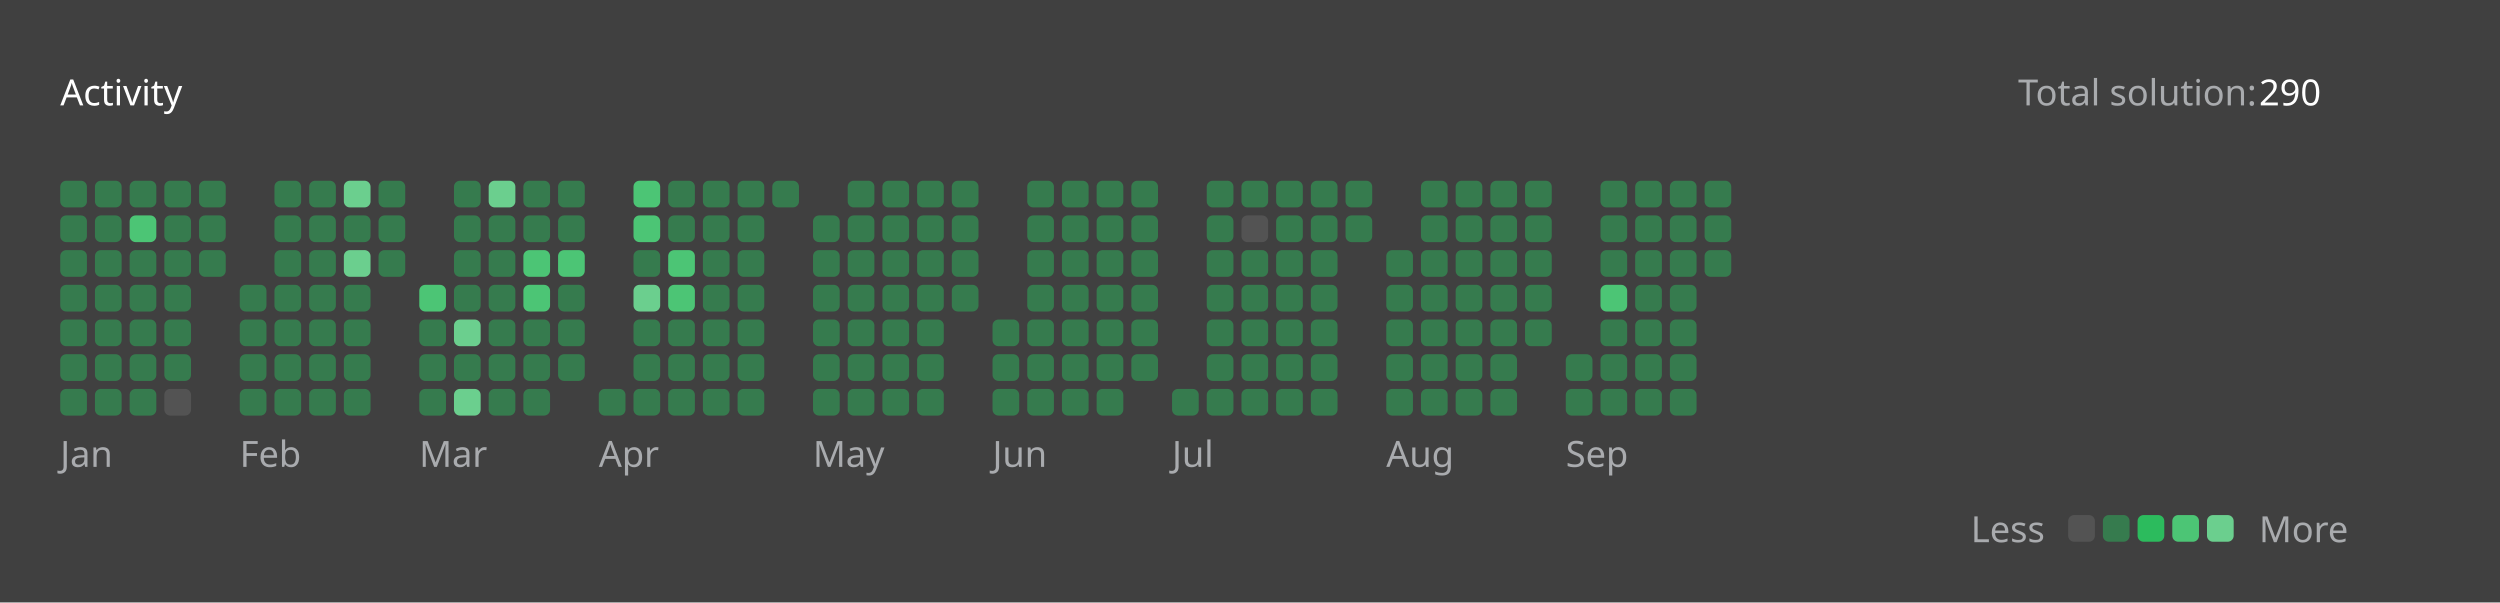
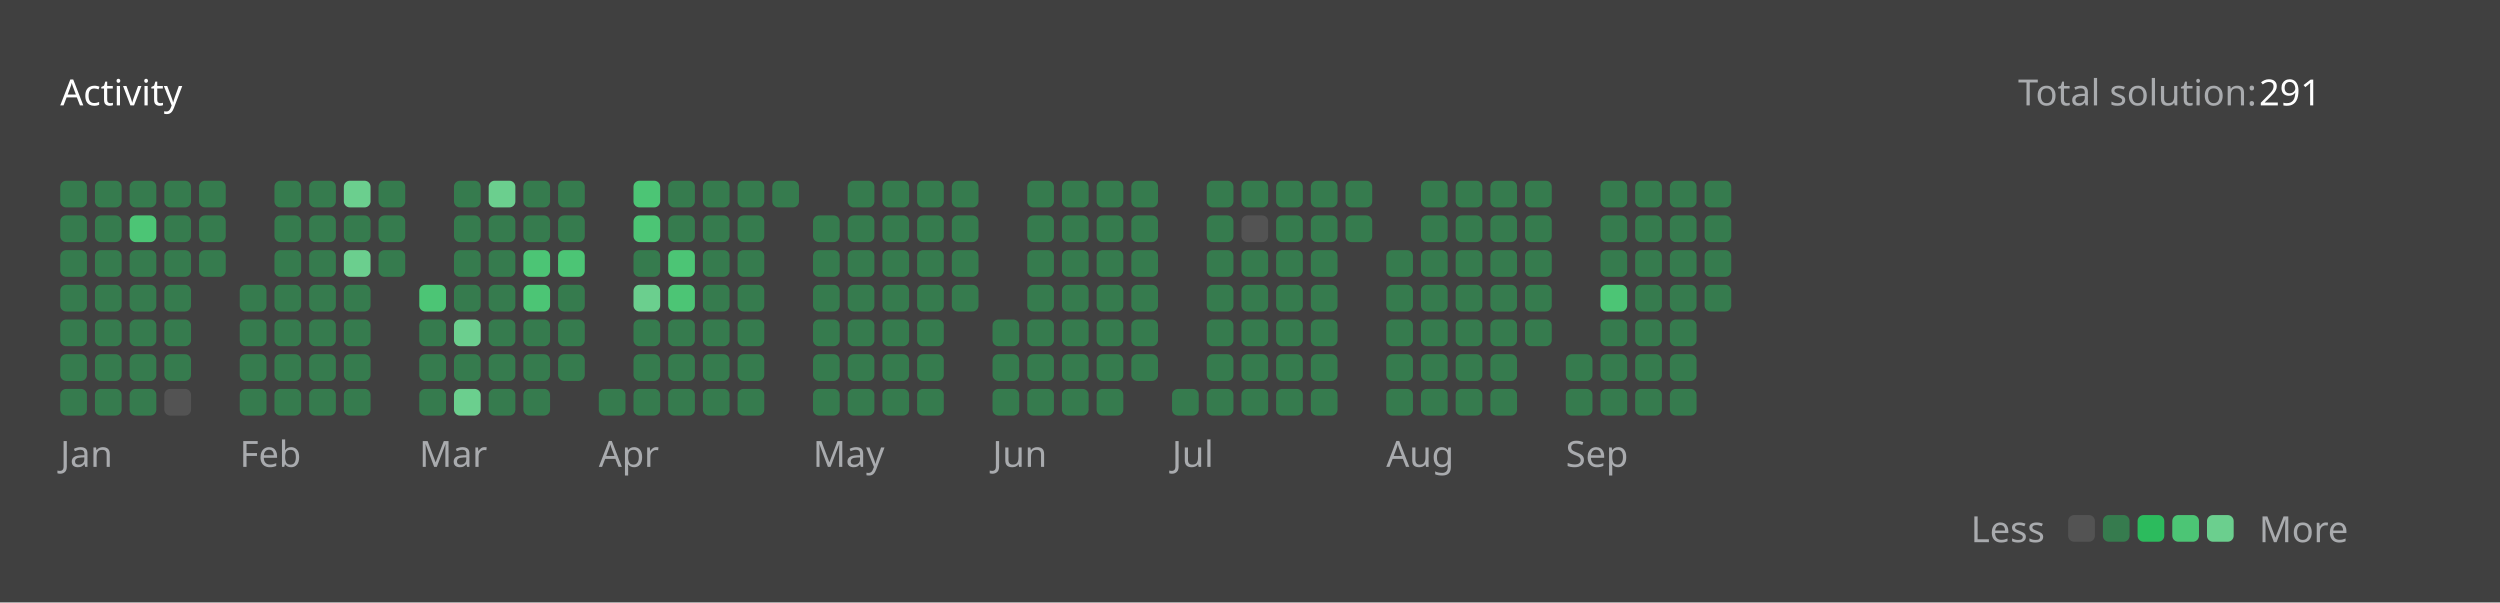
<svg xmlns="http://www.w3.org/2000/svg" version="1.1" height="200" width="830" viewBox="0 0 830 200">
  <style>*{font-family: "Segoe UI", Tahoma, Geneva, Verdana, sans-serif;}</style>
  <style>.title{font-weight: 500;font-size: 1rem;}</style>
  <style>.rotate-90{transform: rotate(-90deg);transform-origin: center;transform-box: fill-box;}</style>
  <style>.state{font-size: .75rem;}</style>
  <style>.light{color: #ffffff;fill: #ffffff;}</style>
  <style>.light-gray{color: #eff2f699;fill: #eff2f699;}</style>
  <style>.dark-gray{color: #ebebf54d;fill: #ebebf54d;}</style>
  <style>.gray{color: #747474;fill: #747474;}</style>
  <style>.orange{color: #ffa116;fill: #ffa116;}</style>
  <style>.background{color: #404040;fill: #404040;}</style>
  <style>.level-1-block{fill: #ffffff1a;}</style>
  <style>.level-2-block{fill: #2cb55d80;}</style>
  <style>.level-3-block{fill: #2cbb5dff;}</style>
  <style>.level-4-block{fill: #4cc575ff;}</style>
  <style>.level-5-block{fill: #6bcf8eff;}</style>
  <rect fill="#404040" x="0" y="0" width="830" height="200" rx="0.5rem" />
  <g text-anchor="start" text-decoration="1" class="title">
    <text x="20" y="35">
      <tspan class="light">Activity</tspan>
      <tspan class="orange" />
    </text>
  </g>
  <g class="state">
    <text x="670" y="35" class="light-gray"> Total solution: </text>
-     <text x="750" y="35" class="light"> 290 </text>
+     <text x="750" y="35" class="light"> 291 </text>
    <text x="678.88" y="180" class="light-gray" text-anchor="end">Less</text>
    <rect x="686.64" y="171" width="8.86" height="8.86" rx="2" ry="2" class="level-1-block" />
    <rect x="698.16" y="171" width="8.86" height="8.86" rx="2" ry="2" class="level-2-block" />
    <rect x="709.68" y="171" width="8.86" height="8.86" rx="2" ry="2" class="level-3-block" />
    <rect x="721.2" y="171" width="8.86" height="8.86" rx="2" ry="2" class="level-4-block" />
    <rect x="732.72" y="171" width="8.86" height="8.86" rx="2" ry="2" class="level-5-block" />
    <text x="750" y="180" class="light-gray">More</text>
  </g>
  <g x="20" y="60">
    <g x="20" y="60">
      <g x="20.0" y="60">
        <rect x="20.0" y="60.0" width="8.86" height="8.86" rx="2" ry="2" class="level-2-block" />
        <rect x="20.0" y="71.52" width="8.86" height="8.86" rx="2" ry="2" class="level-2-block" />
        <rect x="20.0" y="83.04" width="8.86" height="8.86" rx="2" ry="2" class="level-2-block" />
        <rect x="20.0" y="94.56" width="8.86" height="8.86" rx="2" ry="2" class="level-2-block" />
        <rect x="20.0" y="106.08" width="8.86" height="8.86" rx="2" ry="2" class="level-2-block" />
        <rect x="20.0" y="117.6" width="8.86" height="8.86" rx="2" ry="2" class="level-2-block" />
        <rect x="20.0" y="129.12" width="8.86" height="8.86" rx="2" ry="2" class="level-2-block" />
      </g>
      <g x="31.52" y="60">
        <rect x="31.52" y="60.0" width="8.86" height="8.86" rx="2" ry="2" class="level-2-block" />
        <rect x="31.52" y="71.52" width="8.86" height="8.86" rx="2" ry="2" class="level-2-block" />
        <rect x="31.52" y="83.04" width="8.86" height="8.86" rx="2" ry="2" class="level-2-block" />
        <rect x="31.52" y="94.56" width="8.86" height="8.86" rx="2" ry="2" class="level-2-block" />
        <rect x="31.52" y="106.08" width="8.86" height="8.86" rx="2" ry="2" class="level-2-block" />
        <rect x="31.52" y="117.6" width="8.86" height="8.86" rx="2" ry="2" class="level-2-block" />
        <rect x="31.52" y="129.12" width="8.86" height="8.86" rx="2" ry="2" class="level-2-block" />
      </g>
      <g x="43.04" y="60">
        <rect x="43.04" y="60.0" width="8.86" height="8.86" rx="2" ry="2" class="level-2-block" />
        <rect x="43.04" y="71.52" width="8.86" height="8.86" rx="2" ry="2" class="level-4-block" />
        <rect x="43.04" y="83.04" width="8.86" height="8.86" rx="2" ry="2" class="level-2-block" />
        <rect x="43.04" y="94.56" width="8.86" height="8.86" rx="2" ry="2" class="level-2-block" />
        <rect x="43.04" y="106.08" width="8.86" height="8.86" rx="2" ry="2" class="level-2-block" />
        <rect x="43.04" y="117.6" width="8.86" height="8.86" rx="2" ry="2" class="level-2-block" />
        <rect x="43.04" y="129.12" width="8.86" height="8.86" rx="2" ry="2" class="level-2-block" />
      </g>
      <g x="54.56" y="60">
        <rect x="54.56" y="60.0" width="8.86" height="8.86" rx="2" ry="2" class="level-2-block" />
        <rect x="54.56" y="71.52" width="8.86" height="8.86" rx="2" ry="2" class="level-2-block" />
        <rect x="54.56" y="83.04" width="8.86" height="8.86" rx="2" ry="2" class="level-2-block" />
        <rect x="54.56" y="94.56" width="8.86" height="8.86" rx="2" ry="2" class="level-2-block" />
        <rect x="54.56" y="106.08" width="8.86" height="8.86" rx="2" ry="2" class="level-2-block" />
        <rect x="54.56" y="117.6" width="8.86" height="8.86" rx="2" ry="2" class="level-2-block" />
        <rect x="54.56" y="129.12" width="8.86" height="8.86" rx="2" ry="2" class="level-1-block" />
      </g>
      <g x="66.08" y="60">
        <rect x="66.08" y="60.0" width="8.86" height="8.86" rx="2" ry="2" class="level-2-block" />
        <rect x="66.08" y="71.52" width="8.86" height="8.86" rx="2" ry="2" class="level-2-block" />
        <rect x="66.08" y="83.04" width="8.86" height="8.86" rx="2" ry="2" class="level-2-block" />
      </g>
      <text x="20.0" y="155" class="light-gray state">Jan</text>
    </g>
  </g>
  <g x="79.6" y="60">
    <g x="79.6" y="60">
      <g x="79.6" y="60">
        <rect x="79.6" y="94.56" width="8.86" height="8.86" rx="2" ry="2" class="level-2-block" />
        <rect x="79.6" y="106.08" width="8.86" height="8.86" rx="2" ry="2" class="level-2-block" />
        <rect x="79.6" y="117.6" width="8.86" height="8.86" rx="2" ry="2" class="level-2-block" />
        <rect x="79.6" y="129.12" width="8.86" height="8.86" rx="2" ry="2" class="level-2-block" />
      </g>
      <g x="91.12" y="60">
        <rect x="91.12" y="60.0" width="8.86" height="8.86" rx="2" ry="2" class="level-2-block" />
        <rect x="91.12" y="71.52" width="8.86" height="8.86" rx="2" ry="2" class="level-2-block" />
        <rect x="91.12" y="83.04" width="8.86" height="8.86" rx="2" ry="2" class="level-2-block" />
        <rect x="91.12" y="94.56" width="8.86" height="8.86" rx="2" ry="2" class="level-2-block" />
        <rect x="91.12" y="106.08" width="8.86" height="8.86" rx="2" ry="2" class="level-2-block" />
        <rect x="91.12" y="117.6" width="8.86" height="8.86" rx="2" ry="2" class="level-2-block" />
        <rect x="91.12" y="129.12" width="8.86" height="8.86" rx="2" ry="2" class="level-2-block" />
      </g>
      <g x="102.64" y="60">
        <rect x="102.64" y="60.0" width="8.86" height="8.86" rx="2" ry="2" class="level-2-block" />
        <rect x="102.64" y="71.52" width="8.86" height="8.86" rx="2" ry="2" class="level-2-block" />
        <rect x="102.64" y="83.04" width="8.86" height="8.86" rx="2" ry="2" class="level-2-block" />
        <rect x="102.64" y="94.56" width="8.86" height="8.86" rx="2" ry="2" class="level-2-block" />
        <rect x="102.64" y="106.08" width="8.86" height="8.86" rx="2" ry="2" class="level-2-block" />
        <rect x="102.64" y="117.6" width="8.86" height="8.86" rx="2" ry="2" class="level-2-block" />
        <rect x="102.64" y="129.12" width="8.86" height="8.86" rx="2" ry="2" class="level-2-block" />
      </g>
      <g x="114.16" y="60">
        <rect x="114.16" y="60.0" width="8.86" height="8.86" rx="2" ry="2" class="level-5-block" />
        <rect x="114.16" y="71.52" width="8.86" height="8.86" rx="2" ry="2" class="level-2-block" />
        <rect x="114.16" y="83.04" width="8.86" height="8.86" rx="2" ry="2" class="level-5-block" />
        <rect x="114.16" y="94.56" width="8.86" height="8.86" rx="2" ry="2" class="level-2-block" />
        <rect x="114.16" y="106.08" width="8.86" height="8.86" rx="2" ry="2" class="level-2-block" />
        <rect x="114.16" y="117.6" width="8.86" height="8.86" rx="2" ry="2" class="level-2-block" />
        <rect x="114.16" y="129.12" width="8.86" height="8.86" rx="2" ry="2" class="level-2-block" />
      </g>
      <g x="125.68" y="60">
        <rect x="125.68" y="60.0" width="8.86" height="8.86" rx="2" ry="2" class="level-2-block" />
        <rect x="125.68" y="71.52" width="8.86" height="8.86" rx="2" ry="2" class="level-2-block" />
        <rect x="125.68" y="83.04" width="8.86" height="8.86" rx="2" ry="2" class="level-2-block" />
      </g>
      <text x="79.6" y="155" class="light-gray state">Feb</text>
    </g>
  </g>
  <g x="139.2" y="60">
    <g x="139.2" y="60">
      <g x="139.2" y="60">
        <rect x="139.2" y="94.56" width="8.86" height="8.86" rx="2" ry="2" class="level-4-block" />
        <rect x="139.2" y="106.08" width="8.86" height="8.86" rx="2" ry="2" class="level-2-block" />
        <rect x="139.2" y="117.6" width="8.86" height="8.86" rx="2" ry="2" class="level-2-block" />
        <rect x="139.2" y="129.12" width="8.86" height="8.86" rx="2" ry="2" class="level-2-block" />
      </g>
      <g x="150.72" y="60">
        <rect x="150.72" y="60.0" width="8.86" height="8.86" rx="2" ry="2" class="level-2-block" />
        <rect x="150.72" y="71.52" width="8.86" height="8.86" rx="2" ry="2" class="level-2-block" />
        <rect x="150.72" y="83.04" width="8.86" height="8.86" rx="2" ry="2" class="level-2-block" />
        <rect x="150.72" y="94.56" width="8.86" height="8.86" rx="2" ry="2" class="level-2-block" />
        <rect x="150.72" y="106.08" width="8.86" height="8.86" rx="2" ry="2" class="level-5-block" />
        <rect x="150.72" y="117.6" width="8.86" height="8.86" rx="2" ry="2" class="level-2-block" />
        <rect x="150.72" y="129.12" width="8.86" height="8.86" rx="2" ry="2" class="level-5-block" />
      </g>
      <g x="162.24" y="60">
        <rect x="162.24" y="60.0" width="8.86" height="8.86" rx="2" ry="2" class="level-5-block" />
        <rect x="162.24" y="71.52" width="8.86" height="8.86" rx="2" ry="2" class="level-2-block" />
        <rect x="162.24" y="83.04" width="8.86" height="8.86" rx="2" ry="2" class="level-2-block" />
        <rect x="162.24" y="94.56" width="8.86" height="8.86" rx="2" ry="2" class="level-2-block" />
        <rect x="162.24" y="106.08" width="8.86" height="8.86" rx="2" ry="2" class="level-2-block" />
        <rect x="162.24" y="117.6" width="8.86" height="8.86" rx="2" ry="2" class="level-2-block" />
        <rect x="162.24" y="129.12" width="8.86" height="8.86" rx="2" ry="2" class="level-2-block" />
      </g>
      <g x="173.76" y="60">
        <rect x="173.76" y="60.0" width="8.86" height="8.86" rx="2" ry="2" class="level-2-block" />
        <rect x="173.76" y="71.52" width="8.86" height="8.86" rx="2" ry="2" class="level-2-block" />
        <rect x="173.76" y="83.04" width="8.86" height="8.86" rx="2" ry="2" class="level-4-block" />
        <rect x="173.76" y="94.56" width="8.86" height="8.86" rx="2" ry="2" class="level-4-block" />
        <rect x="173.76" y="106.08" width="8.86" height="8.86" rx="2" ry="2" class="level-2-block" />
        <rect x="173.76" y="117.6" width="8.86" height="8.86" rx="2" ry="2" class="level-2-block" />
        <rect x="173.76" y="129.12" width="8.86" height="8.86" rx="2" ry="2" class="level-2-block" />
      </g>
      <g x="185.28" y="60">
        <rect x="185.28" y="60.0" width="8.86" height="8.86" rx="2" ry="2" class="level-2-block" />
        <rect x="185.28" y="71.52" width="8.86" height="8.86" rx="2" ry="2" class="level-2-block" />
        <rect x="185.28" y="83.04" width="8.86" height="8.86" rx="2" ry="2" class="level-4-block" />
        <rect x="185.28" y="94.56" width="8.86" height="8.86" rx="2" ry="2" class="level-2-block" />
        <rect x="185.28" y="106.08" width="8.86" height="8.86" rx="2" ry="2" class="level-2-block" />
        <rect x="185.28" y="117.6" width="8.86" height="8.86" rx="2" ry="2" class="level-2-block" />
      </g>
      <text x="139.2" y="155" class="light-gray state">Mar</text>
    </g>
  </g>
  <g x="198.8" y="60">
    <g x="198.8" y="60">
      <g x="198.8" y="60">
        <rect x="198.8" y="129.12" width="8.86" height="8.86" rx="2" ry="2" class="level-2-block" />
      </g>
      <g x="210.32" y="60">
        <rect x="210.32" y="60.0" width="8.86" height="8.86" rx="2" ry="2" class="level-4-block" />
        <rect x="210.32" y="71.52" width="8.86" height="8.86" rx="2" ry="2" class="level-4-block" />
        <rect x="210.32" y="83.04" width="8.86" height="8.86" rx="2" ry="2" class="level-2-block" />
        <rect x="210.32" y="94.56" width="8.86" height="8.86" rx="2" ry="2" class="level-5-block" />
        <rect x="210.32" y="106.08" width="8.86" height="8.86" rx="2" ry="2" class="level-2-block" />
        <rect x="210.32" y="117.6" width="8.86" height="8.86" rx="2" ry="2" class="level-2-block" />
        <rect x="210.32" y="129.12" width="8.86" height="8.86" rx="2" ry="2" class="level-2-block" />
      </g>
      <g x="221.84" y="60">
        <rect x="221.84" y="60.0" width="8.86" height="8.86" rx="2" ry="2" class="level-2-block" />
        <rect x="221.84" y="71.52" width="8.86" height="8.86" rx="2" ry="2" class="level-2-block" />
        <rect x="221.84" y="83.04" width="8.86" height="8.86" rx="2" ry="2" class="level-4-block" />
        <rect x="221.84" y="94.56" width="8.86" height="8.86" rx="2" ry="2" class="level-4-block" />
        <rect x="221.84" y="106.08" width="8.86" height="8.86" rx="2" ry="2" class="level-2-block" />
        <rect x="221.84" y="117.6" width="8.86" height="8.86" rx="2" ry="2" class="level-2-block" />
        <rect x="221.84" y="129.12" width="8.86" height="8.86" rx="2" ry="2" class="level-2-block" />
      </g>
      <g x="233.36" y="60">
        <rect x="233.36" y="60.0" width="8.86" height="8.86" rx="2" ry="2" class="level-2-block" />
        <rect x="233.36" y="71.52" width="8.86" height="8.86" rx="2" ry="2" class="level-2-block" />
        <rect x="233.36" y="83.04" width="8.86" height="8.86" rx="2" ry="2" class="level-2-block" />
        <rect x="233.36" y="94.56" width="8.86" height="8.86" rx="2" ry="2" class="level-2-block" />
        <rect x="233.36" y="106.08" width="8.86" height="8.86" rx="2" ry="2" class="level-2-block" />
        <rect x="233.36" y="117.6" width="8.86" height="8.86" rx="2" ry="2" class="level-2-block" />
        <rect x="233.36" y="129.12" width="8.86" height="8.86" rx="2" ry="2" class="level-2-block" />
      </g>
      <g x="244.88" y="60">
        <rect x="244.88" y="60.0" width="8.86" height="8.86" rx="2" ry="2" class="level-2-block" />
        <rect x="244.88" y="71.52" width="8.86" height="8.86" rx="2" ry="2" class="level-2-block" />
        <rect x="244.88" y="83.04" width="8.86" height="8.86" rx="2" ry="2" class="level-2-block" />
        <rect x="244.88" y="94.56" width="8.86" height="8.86" rx="2" ry="2" class="level-2-block" />
        <rect x="244.88" y="106.08" width="8.86" height="8.86" rx="2" ry="2" class="level-2-block" />
        <rect x="244.88" y="117.6" width="8.86" height="8.86" rx="2" ry="2" class="level-2-block" />
        <rect x="244.88" y="129.12" width="8.86" height="8.86" rx="2" ry="2" class="level-2-block" />
      </g>
      <g x="256.4" y="60">
        <rect x="256.4" y="60.0" width="8.86" height="8.86" rx="2" ry="2" class="level-2-block" />
      </g>
      <text x="198.8" y="155" class="light-gray state">Apr</text>
    </g>
  </g>
  <g x="269.92" y="60">
    <g x="269.92" y="60">
      <g x="269.92" y="60">
        <rect x="269.92" y="71.52" width="8.86" height="8.86" rx="2" ry="2" class="level-2-block" />
        <rect x="269.92" y="83.04" width="8.86" height="8.86" rx="2" ry="2" class="level-2-block" />
        <rect x="269.92" y="94.56" width="8.86" height="8.86" rx="2" ry="2" class="level-2-block" />
        <rect x="269.92" y="106.08" width="8.86" height="8.86" rx="2" ry="2" class="level-2-block" />
        <rect x="269.92" y="117.6" width="8.86" height="8.86" rx="2" ry="2" class="level-2-block" />
        <rect x="269.92" y="129.12" width="8.86" height="8.86" rx="2" ry="2" class="level-2-block" />
      </g>
      <g x="281.44" y="60">
        <rect x="281.44" y="60.0" width="8.86" height="8.86" rx="2" ry="2" class="level-2-block" />
        <rect x="281.44" y="71.52" width="8.86" height="8.86" rx="2" ry="2" class="level-2-block" />
        <rect x="281.44" y="83.04" width="8.86" height="8.86" rx="2" ry="2" class="level-2-block" />
        <rect x="281.44" y="94.56" width="8.86" height="8.86" rx="2" ry="2" class="level-2-block" />
        <rect x="281.44" y="106.08" width="8.86" height="8.86" rx="2" ry="2" class="level-2-block" />
        <rect x="281.44" y="117.6" width="8.86" height="8.86" rx="2" ry="2" class="level-2-block" />
        <rect x="281.44" y="129.12" width="8.86" height="8.86" rx="2" ry="2" class="level-2-block" />
      </g>
      <g x="292.96" y="60">
        <rect x="292.96" y="60.0" width="8.86" height="8.86" rx="2" ry="2" class="level-2-block" />
        <rect x="292.96" y="71.52" width="8.86" height="8.86" rx="2" ry="2" class="level-2-block" />
        <rect x="292.96" y="83.04" width="8.86" height="8.86" rx="2" ry="2" class="level-2-block" />
        <rect x="292.96" y="94.56" width="8.86" height="8.86" rx="2" ry="2" class="level-2-block" />
        <rect x="292.96" y="106.08" width="8.86" height="8.86" rx="2" ry="2" class="level-2-block" />
        <rect x="292.96" y="117.6" width="8.86" height="8.86" rx="2" ry="2" class="level-2-block" />
        <rect x="292.96" y="129.12" width="8.86" height="8.86" rx="2" ry="2" class="level-2-block" />
      </g>
      <g x="304.48" y="60">
        <rect x="304.48" y="60.0" width="8.86" height="8.86" rx="2" ry="2" class="level-2-block" />
        <rect x="304.48" y="71.52" width="8.86" height="8.86" rx="2" ry="2" class="level-2-block" />
        <rect x="304.48" y="83.04" width="8.86" height="8.86" rx="2" ry="2" class="level-2-block" />
        <rect x="304.48" y="94.56" width="8.86" height="8.86" rx="2" ry="2" class="level-2-block" />
        <rect x="304.48" y="106.08" width="8.86" height="8.86" rx="2" ry="2" class="level-2-block" />
        <rect x="304.48" y="117.6" width="8.86" height="8.86" rx="2" ry="2" class="level-2-block" />
        <rect x="304.48" y="129.12" width="8.86" height="8.86" rx="2" ry="2" class="level-2-block" />
      </g>
      <g x="316" y="60">
        <rect x="316" y="60.0" width="8.86" height="8.86" rx="2" ry="2" class="level-2-block" />
        <rect x="316" y="71.52" width="8.86" height="8.86" rx="2" ry="2" class="level-2-block" />
        <rect x="316" y="83.04" width="8.86" height="8.86" rx="2" ry="2" class="level-2-block" />
        <rect x="316" y="94.56" width="8.86" height="8.86" rx="2" ry="2" class="level-2-block" />
      </g>
      <text x="269.92" y="155" class="light-gray state">May</text>
    </g>
  </g>
  <g x="329.52" y="60">
    <g x="329.52" y="60">
      <g x="329.52" y="60">
        <rect x="329.52" y="106.08" width="8.86" height="8.86" rx="2" ry="2" class="level-2-block" />
        <rect x="329.52" y="117.6" width="8.86" height="8.86" rx="2" ry="2" class="level-2-block" />
        <rect x="329.52" y="129.12" width="8.86" height="8.86" rx="2" ry="2" class="level-2-block" />
      </g>
      <g x="341.04" y="60">
        <rect x="341.04" y="60.0" width="8.86" height="8.86" rx="2" ry="2" class="level-2-block" />
        <rect x="341.04" y="71.52" width="8.86" height="8.86" rx="2" ry="2" class="level-2-block" />
        <rect x="341.04" y="83.04" width="8.86" height="8.86" rx="2" ry="2" class="level-2-block" />
        <rect x="341.04" y="94.56" width="8.86" height="8.86" rx="2" ry="2" class="level-2-block" />
        <rect x="341.04" y="106.08" width="8.86" height="8.86" rx="2" ry="2" class="level-2-block" />
        <rect x="341.04" y="117.6" width="8.86" height="8.86" rx="2" ry="2" class="level-2-block" />
        <rect x="341.04" y="129.12" width="8.86" height="8.86" rx="2" ry="2" class="level-2-block" />
      </g>
      <g x="352.56" y="60">
        <rect x="352.56" y="60.0" width="8.86" height="8.86" rx="2" ry="2" class="level-2-block" />
        <rect x="352.56" y="71.52" width="8.86" height="8.86" rx="2" ry="2" class="level-2-block" />
        <rect x="352.56" y="83.04" width="8.86" height="8.86" rx="2" ry="2" class="level-2-block" />
        <rect x="352.56" y="94.56" width="8.86" height="8.86" rx="2" ry="2" class="level-2-block" />
        <rect x="352.56" y="106.08" width="8.86" height="8.86" rx="2" ry="2" class="level-2-block" />
        <rect x="352.56" y="117.6" width="8.86" height="8.86" rx="2" ry="2" class="level-2-block" />
        <rect x="352.56" y="129.12" width="8.86" height="8.86" rx="2" ry="2" class="level-2-block" />
      </g>
      <g x="364.08" y="60">
        <rect x="364.08" y="60.0" width="8.86" height="8.86" rx="2" ry="2" class="level-2-block" />
        <rect x="364.08" y="71.52" width="8.86" height="8.86" rx="2" ry="2" class="level-2-block" />
        <rect x="364.08" y="83.04" width="8.86" height="8.86" rx="2" ry="2" class="level-2-block" />
        <rect x="364.08" y="94.56" width="8.86" height="8.86" rx="2" ry="2" class="level-2-block" />
        <rect x="364.08" y="106.08" width="8.86" height="8.86" rx="2" ry="2" class="level-2-block" />
        <rect x="364.08" y="117.6" width="8.86" height="8.86" rx="2" ry="2" class="level-2-block" />
        <rect x="364.08" y="129.12" width="8.86" height="8.86" rx="2" ry="2" class="level-2-block" />
      </g>
      <g x="375.6" y="60">
        <rect x="375.6" y="60.0" width="8.86" height="8.86" rx="2" ry="2" class="level-2-block" />
        <rect x="375.6" y="71.52" width="8.86" height="8.86" rx="2" ry="2" class="level-2-block" />
        <rect x="375.6" y="83.04" width="8.86" height="8.86" rx="2" ry="2" class="level-2-block" />
        <rect x="375.6" y="94.56" width="8.86" height="8.86" rx="2" ry="2" class="level-2-block" />
        <rect x="375.6" y="106.08" width="8.86" height="8.86" rx="2" ry="2" class="level-2-block" />
        <rect x="375.6" y="117.6" width="8.86" height="8.86" rx="2" ry="2" class="level-2-block" />
      </g>
      <text x="329.52" y="155" class="light-gray state">Jun</text>
    </g>
  </g>
  <g x="389.12" y="60">
    <g x="389.12" y="60">
      <g x="389.12" y="60">
        <rect x="389.12" y="129.12" width="8.86" height="8.86" rx="2" ry="2" class="level-2-block" />
      </g>
      <g x="400.64" y="60">
        <rect x="400.64" y="60.0" width="8.86" height="8.86" rx="2" ry="2" class="level-2-block" />
        <rect x="400.64" y="71.52" width="8.86" height="8.86" rx="2" ry="2" class="level-2-block" />
        <rect x="400.64" y="83.04" width="8.86" height="8.86" rx="2" ry="2" class="level-2-block" />
        <rect x="400.64" y="94.56" width="8.86" height="8.86" rx="2" ry="2" class="level-2-block" />
        <rect x="400.64" y="106.08" width="8.86" height="8.86" rx="2" ry="2" class="level-2-block" />
        <rect x="400.64" y="117.6" width="8.86" height="8.86" rx="2" ry="2" class="level-2-block" />
        <rect x="400.64" y="129.12" width="8.86" height="8.86" rx="2" ry="2" class="level-2-block" />
      </g>
      <g x="412.16" y="60">
        <rect x="412.16" y="60.0" width="8.86" height="8.86" rx="2" ry="2" class="level-2-block" />
        <rect x="412.16" y="71.52" width="8.86" height="8.86" rx="2" ry="2" class="level-1-block" />
        <rect x="412.16" y="83.04" width="8.86" height="8.86" rx="2" ry="2" class="level-2-block" />
        <rect x="412.16" y="94.56" width="8.86" height="8.86" rx="2" ry="2" class="level-2-block" />
        <rect x="412.16" y="106.08" width="8.86" height="8.86" rx="2" ry="2" class="level-2-block" />
        <rect x="412.16" y="117.6" width="8.86" height="8.86" rx="2" ry="2" class="level-2-block" />
        <rect x="412.16" y="129.12" width="8.86" height="8.86" rx="2" ry="2" class="level-2-block" />
      </g>
      <g x="423.68" y="60">
        <rect x="423.68" y="60.0" width="8.86" height="8.86" rx="2" ry="2" class="level-2-block" />
        <rect x="423.68" y="71.52" width="8.86" height="8.86" rx="2" ry="2" class="level-2-block" />
        <rect x="423.68" y="83.04" width="8.86" height="8.86" rx="2" ry="2" class="level-2-block" />
        <rect x="423.68" y="94.56" width="8.86" height="8.86" rx="2" ry="2" class="level-2-block" />
        <rect x="423.68" y="106.08" width="8.86" height="8.86" rx="2" ry="2" class="level-2-block" />
        <rect x="423.68" y="117.6" width="8.86" height="8.86" rx="2" ry="2" class="level-2-block" />
        <rect x="423.68" y="129.12" width="8.86" height="8.86" rx="2" ry="2" class="level-2-block" />
      </g>
      <g x="435.2" y="60">
        <rect x="435.2" y="60.0" width="8.86" height="8.86" rx="2" ry="2" class="level-2-block" />
        <rect x="435.2" y="71.52" width="8.86" height="8.86" rx="2" ry="2" class="level-2-block" />
        <rect x="435.2" y="83.04" width="8.86" height="8.86" rx="2" ry="2" class="level-2-block" />
        <rect x="435.2" y="94.56" width="8.86" height="8.86" rx="2" ry="2" class="level-2-block" />
        <rect x="435.2" y="106.08" width="8.86" height="8.86" rx="2" ry="2" class="level-2-block" />
        <rect x="435.2" y="117.6" width="8.86" height="8.86" rx="2" ry="2" class="level-2-block" />
        <rect x="435.2" y="129.12" width="8.86" height="8.86" rx="2" ry="2" class="level-2-block" />
      </g>
      <g x="446.72" y="60">
        <rect x="446.72" y="60.0" width="8.86" height="8.86" rx="2" ry="2" class="level-2-block" />
        <rect x="446.72" y="71.52" width="8.86" height="8.86" rx="2" ry="2" class="level-2-block" />
      </g>
      <text x="389.12" y="155" class="light-gray state">Jul</text>
    </g>
  </g>
  <g x="460.24" y="60">
    <g x="460.24" y="60">
      <g x="460.24" y="60">
        <rect x="460.24" y="83.04" width="8.86" height="8.86" rx="2" ry="2" class="level-2-block" />
        <rect x="460.24" y="94.56" width="8.86" height="8.86" rx="2" ry="2" class="level-2-block" />
        <rect x="460.24" y="106.08" width="8.86" height="8.86" rx="2" ry="2" class="level-2-block" />
        <rect x="460.24" y="117.6" width="8.86" height="8.86" rx="2" ry="2" class="level-2-block" />
        <rect x="460.24" y="129.12" width="8.86" height="8.86" rx="2" ry="2" class="level-2-block" />
      </g>
      <g x="471.76" y="60">
        <rect x="471.76" y="60.0" width="8.86" height="8.86" rx="2" ry="2" class="level-2-block" />
        <rect x="471.76" y="71.52" width="8.86" height="8.86" rx="2" ry="2" class="level-2-block" />
        <rect x="471.76" y="83.04" width="8.86" height="8.86" rx="2" ry="2" class="level-2-block" />
        <rect x="471.76" y="94.56" width="8.86" height="8.86" rx="2" ry="2" class="level-2-block" />
        <rect x="471.76" y="106.08" width="8.86" height="8.86" rx="2" ry="2" class="level-2-block" />
        <rect x="471.76" y="117.6" width="8.86" height="8.86" rx="2" ry="2" class="level-2-block" />
        <rect x="471.76" y="129.12" width="8.86" height="8.86" rx="2" ry="2" class="level-2-block" />
      </g>
      <g x="483.28" y="60">
        <rect x="483.28" y="60.0" width="8.86" height="8.86" rx="2" ry="2" class="level-2-block" />
        <rect x="483.28" y="71.52" width="8.86" height="8.86" rx="2" ry="2" class="level-2-block" />
        <rect x="483.28" y="83.04" width="8.86" height="8.86" rx="2" ry="2" class="level-2-block" />
        <rect x="483.28" y="94.56" width="8.86" height="8.86" rx="2" ry="2" class="level-2-block" />
        <rect x="483.28" y="106.08" width="8.86" height="8.86" rx="2" ry="2" class="level-2-block" />
        <rect x="483.28" y="117.6" width="8.86" height="8.86" rx="2" ry="2" class="level-2-block" />
        <rect x="483.28" y="129.12" width="8.86" height="8.86" rx="2" ry="2" class="level-2-block" />
      </g>
      <g x="494.8" y="60">
        <rect x="494.8" y="60.0" width="8.86" height="8.86" rx="2" ry="2" class="level-2-block" />
        <rect x="494.8" y="71.52" width="8.86" height="8.86" rx="2" ry="2" class="level-2-block" />
        <rect x="494.8" y="83.04" width="8.86" height="8.86" rx="2" ry="2" class="level-2-block" />
        <rect x="494.8" y="94.56" width="8.86" height="8.86" rx="2" ry="2" class="level-2-block" />
        <rect x="494.8" y="106.08" width="8.86" height="8.86" rx="2" ry="2" class="level-2-block" />
        <rect x="494.8" y="117.6" width="8.86" height="8.86" rx="2" ry="2" class="level-2-block" />
        <rect x="494.8" y="129.12" width="8.86" height="8.86" rx="2" ry="2" class="level-2-block" />
      </g>
      <g x="506.32" y="60">
        <rect x="506.32" y="60.0" width="8.86" height="8.86" rx="2" ry="2" class="level-2-block" />
        <rect x="506.32" y="71.52" width="8.86" height="8.86" rx="2" ry="2" class="level-2-block" />
        <rect x="506.32" y="83.04" width="8.86" height="8.86" rx="2" ry="2" class="level-2-block" />
        <rect x="506.32" y="94.56" width="8.86" height="8.86" rx="2" ry="2" class="level-2-block" />
        <rect x="506.32" y="106.08" width="8.86" height="8.86" rx="2" ry="2" class="level-2-block" />
      </g>
      <text x="460.24" y="155" class="light-gray state">Aug</text>
    </g>
  </g>
  <g x="519.84" y="60">
    <g x="519.84" y="60">
      <g x="519.84" y="60">
        <rect x="519.84" y="117.6" width="8.86" height="8.86" rx="2" ry="2" class="level-2-block" />
        <rect x="519.84" y="129.12" width="8.86" height="8.86" rx="2" ry="2" class="level-2-block" />
      </g>
      <g x="531.36" y="60">
        <rect x="531.36" y="60.0" width="8.86" height="8.86" rx="2" ry="2" class="level-2-block" />
        <rect x="531.36" y="71.52" width="8.86" height="8.86" rx="2" ry="2" class="level-2-block" />
        <rect x="531.36" y="83.04" width="8.86" height="8.86" rx="2" ry="2" class="level-2-block" />
        <rect x="531.36" y="94.56" width="8.86" height="8.86" rx="2" ry="2" class="level-4-block" />
        <rect x="531.36" y="106.08" width="8.86" height="8.86" rx="2" ry="2" class="level-2-block" />
        <rect x="531.36" y="117.6" width="8.86" height="8.86" rx="2" ry="2" class="level-2-block" />
        <rect x="531.36" y="129.12" width="8.86" height="8.86" rx="2" ry="2" class="level-2-block" />
      </g>
      <g x="542.88" y="60">
        <rect x="542.88" y="60.0" width="8.86" height="8.86" rx="2" ry="2" class="level-2-block" />
        <rect x="542.88" y="71.52" width="8.86" height="8.86" rx="2" ry="2" class="level-2-block" />
        <rect x="542.88" y="83.04" width="8.86" height="8.86" rx="2" ry="2" class="level-2-block" />
        <rect x="542.88" y="94.56" width="8.86" height="8.86" rx="2" ry="2" class="level-2-block" />
        <rect x="542.88" y="106.08" width="8.86" height="8.86" rx="2" ry="2" class="level-2-block" />
        <rect x="542.88" y="117.6" width="8.86" height="8.86" rx="2" ry="2" class="level-2-block" />
        <rect x="542.88" y="129.12" width="8.86" height="8.86" rx="2" ry="2" class="level-2-block" />
      </g>
      <g x="554.4" y="60">
        <rect x="554.4" y="60.0" width="8.86" height="8.86" rx="2" ry="2" class="level-2-block" />
        <rect x="554.4" y="71.52" width="8.86" height="8.86" rx="2" ry="2" class="level-2-block" />
        <rect x="554.4" y="83.04" width="8.86" height="8.86" rx="2" ry="2" class="level-2-block" />
        <rect x="554.4" y="94.56" width="8.86" height="8.86" rx="2" ry="2" class="level-2-block" />
        <rect x="554.4" y="106.08" width="8.86" height="8.86" rx="2" ry="2" class="level-2-block" />
        <rect x="554.4" y="117.6" width="8.86" height="8.86" rx="2" ry="2" class="level-2-block" />
        <rect x="554.4" y="129.12" width="8.86" height="8.86" rx="2" ry="2" class="level-2-block" />
      </g>
      <g x="565.92" y="60">
        <rect x="565.92" y="60.0" width="8.86" height="8.86" rx="2" ry="2" class="level-2-block" />
        <rect x="565.92" y="71.52" width="8.86" height="8.86" rx="2" ry="2" class="level-2-block" />
        <rect x="565.92" y="83.04" width="8.86" height="8.86" rx="2" ry="2" class="level-2-block" />
+         <rect x="565.92" y="94.56" width="8.86" height="8.86" rx="2" ry="2" class="level-2-block" />
      </g>
      <text x="519.84" y="155" class="light-gray state">Sep</text>
    </g>
  </g>
</svg>
